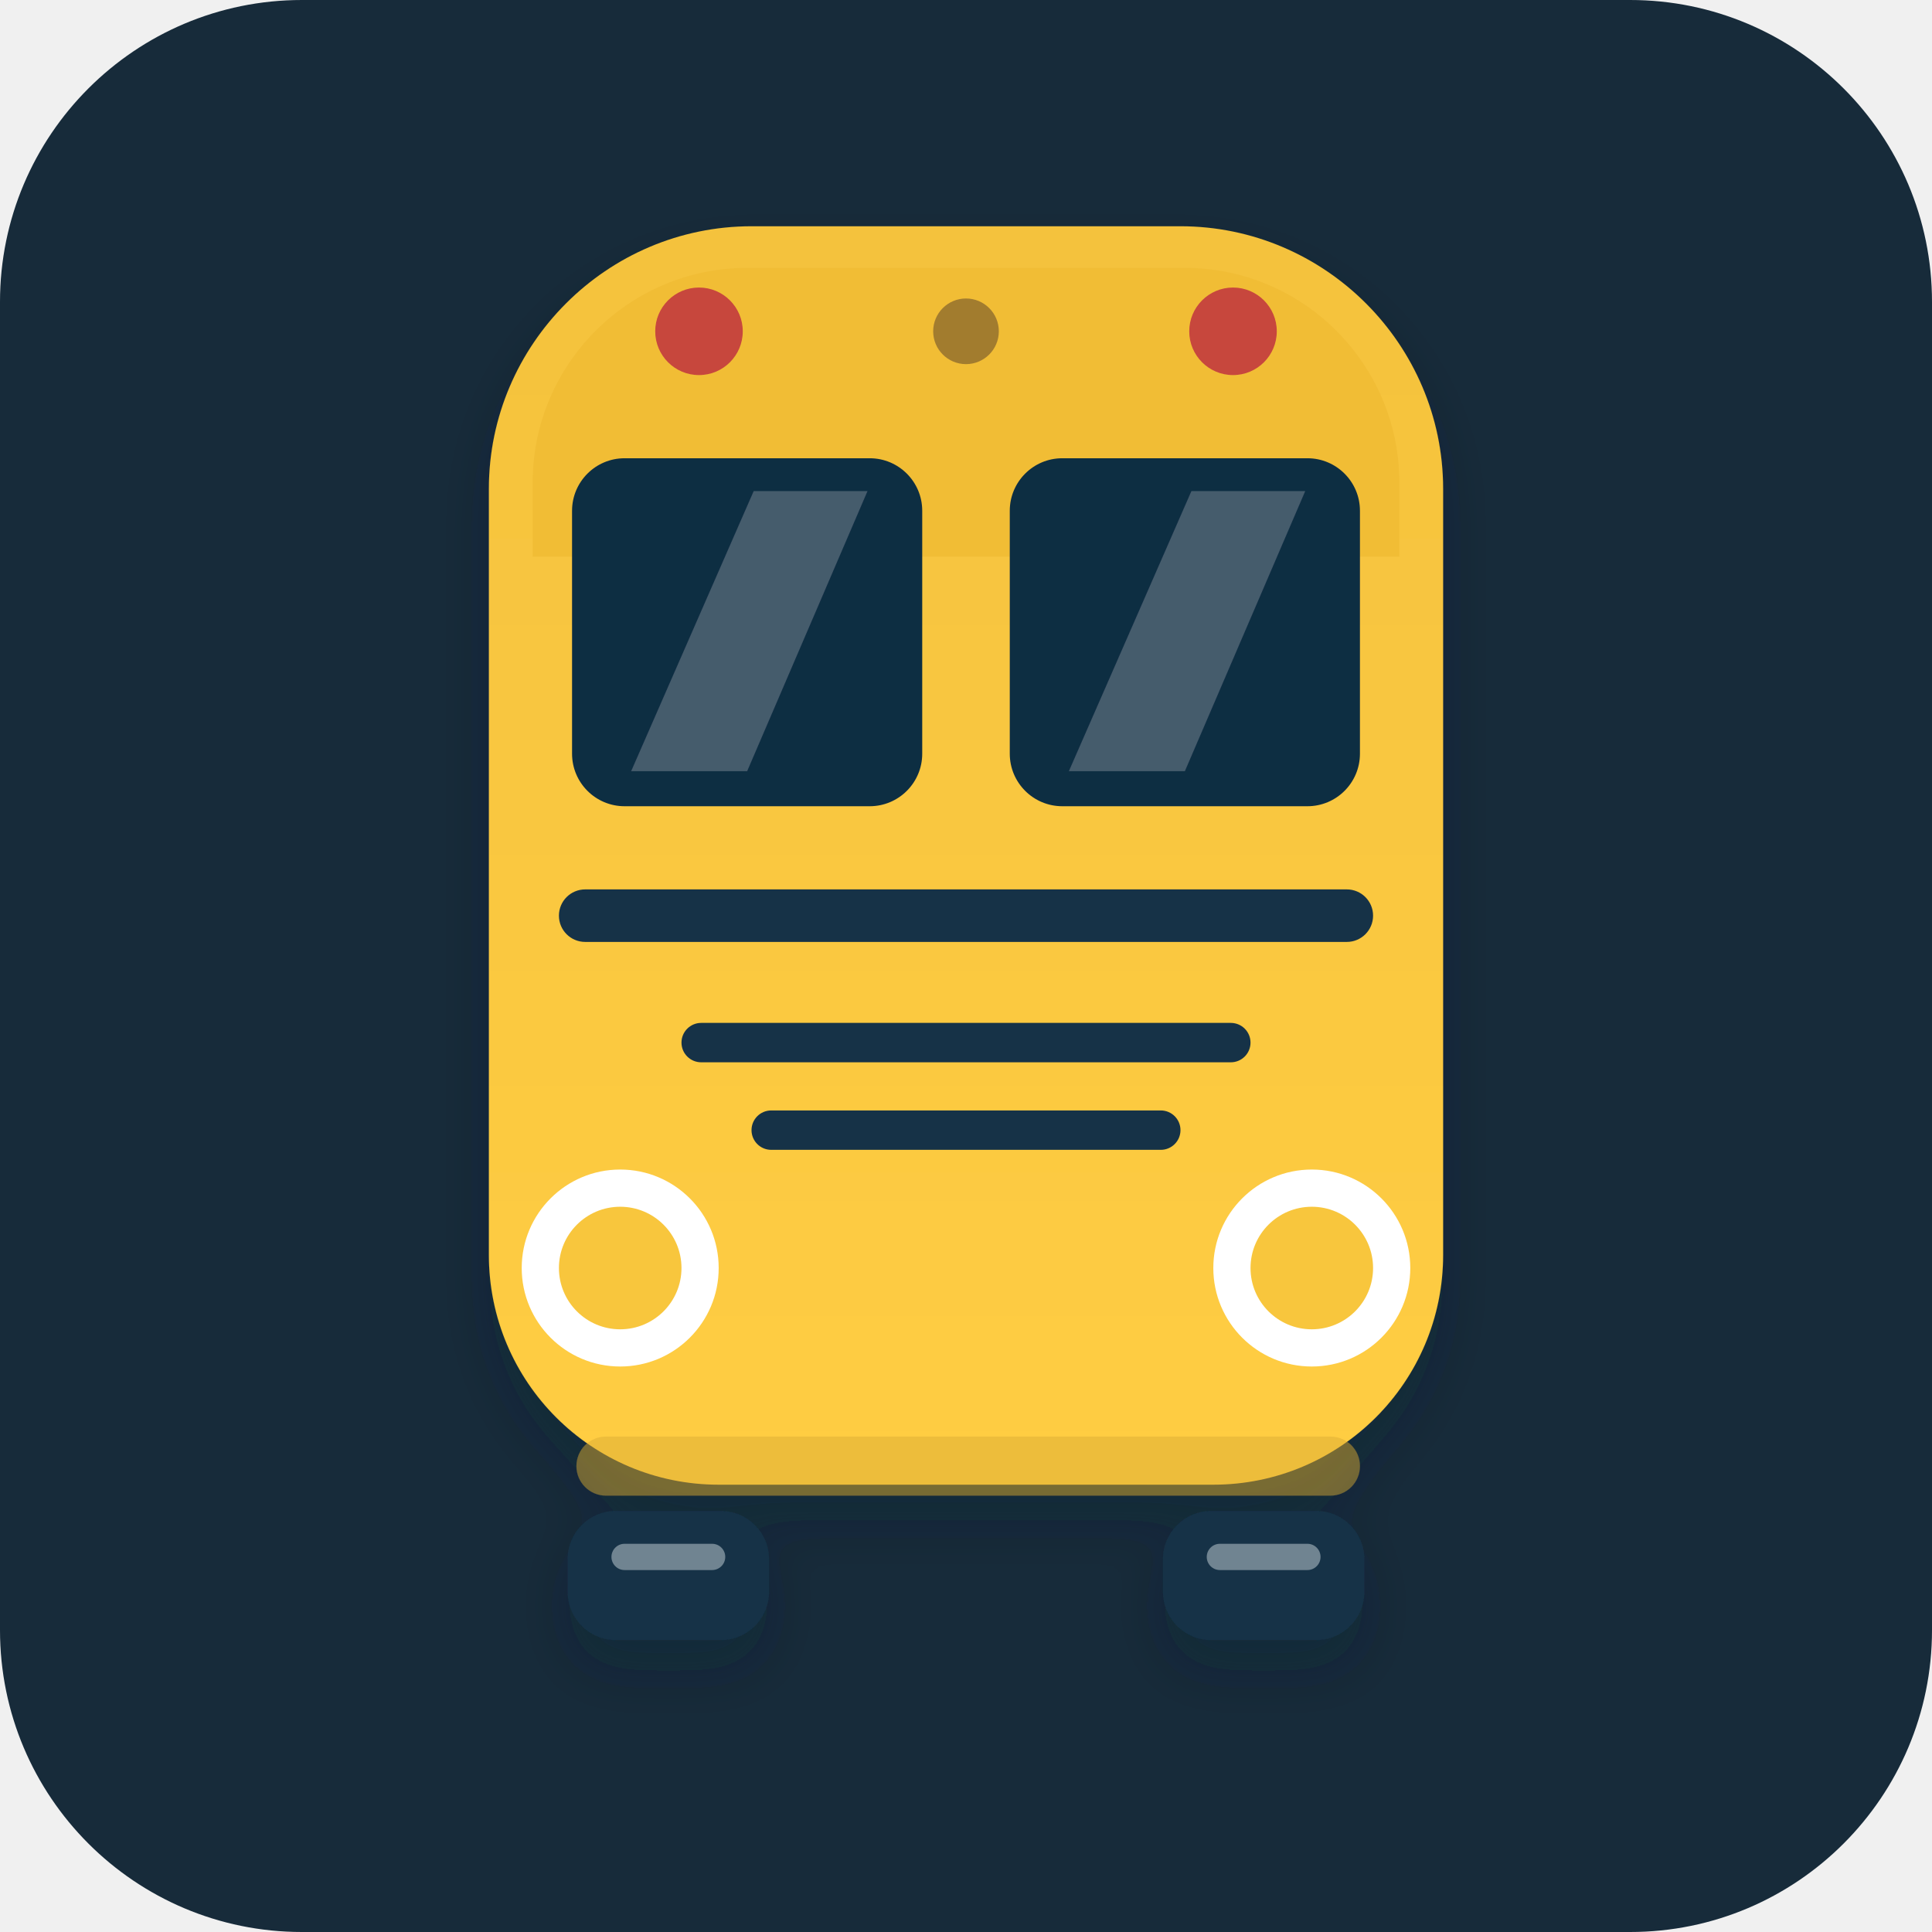
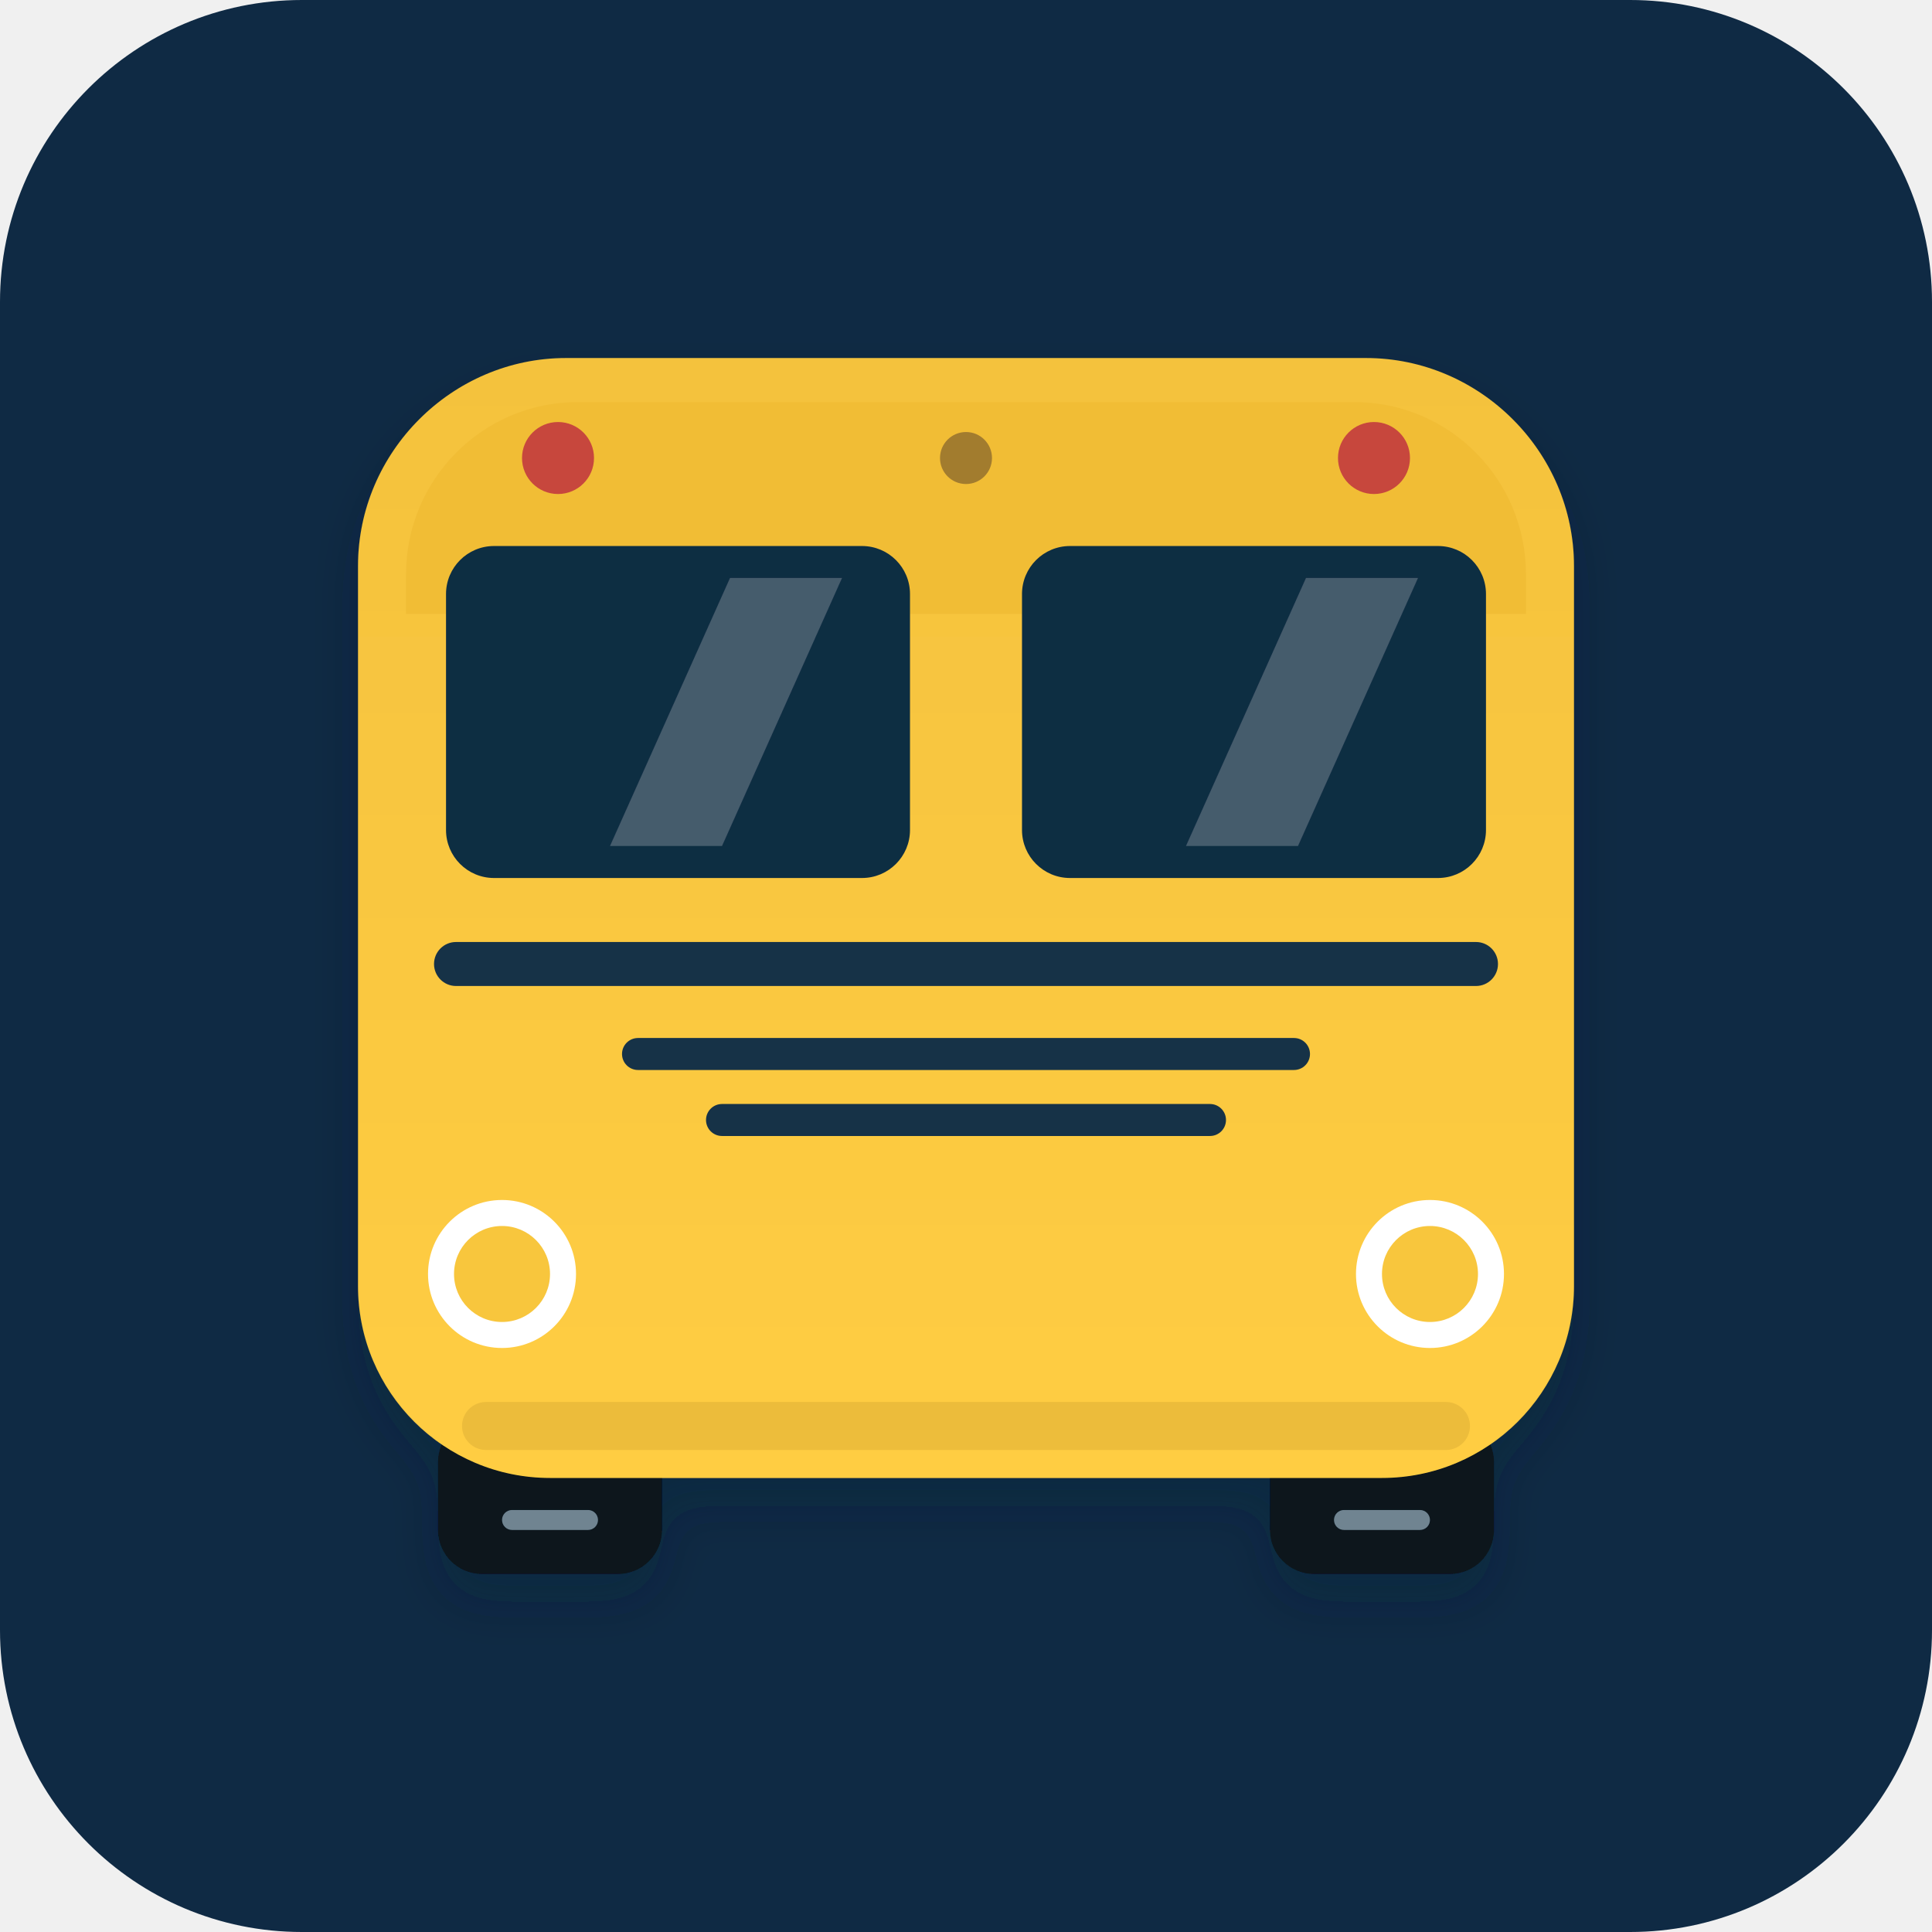
<svg xmlns="http://www.w3.org/2000/svg" viewBox="0 0 1024 1024" role="img" aria-labelledby="title description">
-   <description id="description">A friendly yellow school bus on a solid navy-blue tile.</description>
+   <description id="description">A compact, square-proportioned yellow school bus on a solid navy-blue tile.</description>
  <defs>
    <linearGradient id="bus" x1="0" y1="0" x2="0" y2="1">
      <stop offset="0" stop-color="#F4C23D" />
      <stop offset="1" stop-color="#FFCD43" />
    </linearGradient>
    <filter id="bus-shadow" x="-15%" y="-15%" width="130%" height="140%">
      <feDropShadow dx="0" dy="14" stdDeviation="12" flood-color="#122536" flood-opacity="0.24" />
    </filter>
  </defs>
-   <rect width="1024" height="1024" rx="160" fill="#172B3A" />
-   <g filter="url(#bus-shadow)" transform="translate(512 512) scale(1.16) translate(-512 -512)">
-     <path d="M294 294c0-66 54-120 120-120h196c66 0 120 54 120 120v350c0 58-47 105-105 105H399c-58 0-105-47-105-105V294Z" fill="url(#bus)" />
-     <path d="M314 291c0-54 44-98 98-98h200c54 0 98 44 98 98v34H314v-34Z" fill="#F1BD36" />
-     <circle cx="390" cy="222" r="20" fill="#C7463D" />
-     <circle cx="512" cy="222" r="15" fill="#A27B2F" />
-     <circle cx="634" cy="222" r="20" fill="#C7463D" />
-     <rect x="332" y="280" width="160" height="159" rx="24" fill="#102D43" />
-     <rect x="532" y="280" width="160" height="159" rx="24" fill="#102D43" />
-     <path d="m467 295-55 128h-53l56-128h52Z" fill="#FFFFFF" opacity="0.22" />
-     <path d="m667 295-55 128h-53l56-128h52Z" fill="#FFFFFF" opacity="0.22" />
-     <rect x="326" y="477" width="372" height="24" rx="12" fill="#173247" />
-     <rect x="382" y="538" width="260" height="18" rx="9" fill="#173247" />
-     <rect x="414" y="578" width="196" height="18" rx="9" fill="#173247" />
-     <circle cx="354" cy="650" r="45" fill="#FFFFFF" />
-     <circle cx="354" cy="650" r="28" fill="#F8C63D" />
-     <circle cx="670" cy="650" r="45" fill="#FFFFFF" />
-     <circle cx="670" cy="650" r="28" fill="#F8C63D" />
-     <rect x="334" y="727" width="358" height="27" rx="13.5" fill="#D8A92F" opacity="0.45" />
-     <rect x="330" y="761" width="92" height="59" rx="22" fill="#173247" />
-     <rect x="602" y="761" width="92" height="59" rx="22" fill="#173247" />
-     <rect x="350" y="776" width="52" height="12" rx="6" fill="#6F8491" />
-     <rect x="622" y="776" width="52" height="12" rx="6" fill="#6F8491" />
+   <rect width="1024" height="1024" rx="160" fill="#0F2A44" />
+   <g filter="url(#bus-shadow)" transform="translate(512 512) scale(1.06) translate(-512 -512)">
+     <rect x="248" y="738" width="112" height="78" rx="22" fill="#07131C" />
+     <rect x="664" y="738" width="112" height="78" rx="22" fill="#07131C" />
+     <path d="M208 312c0-57 47-104 104-104h400c57 0 104 47 104 104v360c0 53-43 96-96 96H304c-53 0-96-43-96-96V312Z" fill="url(#bus)" />
+     <path d="M232 316c0-47 38-86 86-86h388c48 0 86 39 86 86v20H232v-20Z" fill="#F1BD36" />
+     <circle cx="308" cy="258" r="18" fill="#C7463D" />
+     <circle cx="512" cy="258" r="13" fill="#A27B2F" />
+     <circle cx="716" cy="258" r="18" fill="#C7463D" />
+     <rect x="252" y="302" width="232" height="166" rx="24" fill="#102D43" />
+     <rect x="540" y="302" width="232" height="166" rx="24" fill="#102D43" />
+     <path d="m450 318-60 134h-56l60-134h56Z" fill="#FFFFFF" opacity="0.22" />
+     <path d="m738 318-60 134h-56l60-134h56Z" fill="#FFFFFF" opacity="0.22" />
+     <rect x="246" y="500" width="532" height="22" rx="11" fill="#173247" />
+     <rect x="340" y="548" width="344" height="16" rx="8" fill="#173247" />
+     <rect x="382" y="581" width="260" height="16" rx="8" fill="#173247" />
+     <circle cx="280" cy="666" r="37" fill="#FFFFFF" />
+     <circle cx="280" cy="666" r="24" fill="#F8C63D" />
+     <circle cx="744" cy="666" r="37" fill="#FFFFFF" />
+     <circle cx="744" cy="666" r="24" fill="#F8C63D" />
+     <rect x="260" y="730" width="504" height="24" rx="12" fill="#D8A92F" opacity="0.45" />
+     <rect x="280" y="784" width="48" height="10" rx="5" fill="#6F8491" />
+     <rect x="696" y="784" width="48" height="10" rx="5" fill="#6F8491" />
  </g>
</svg>
